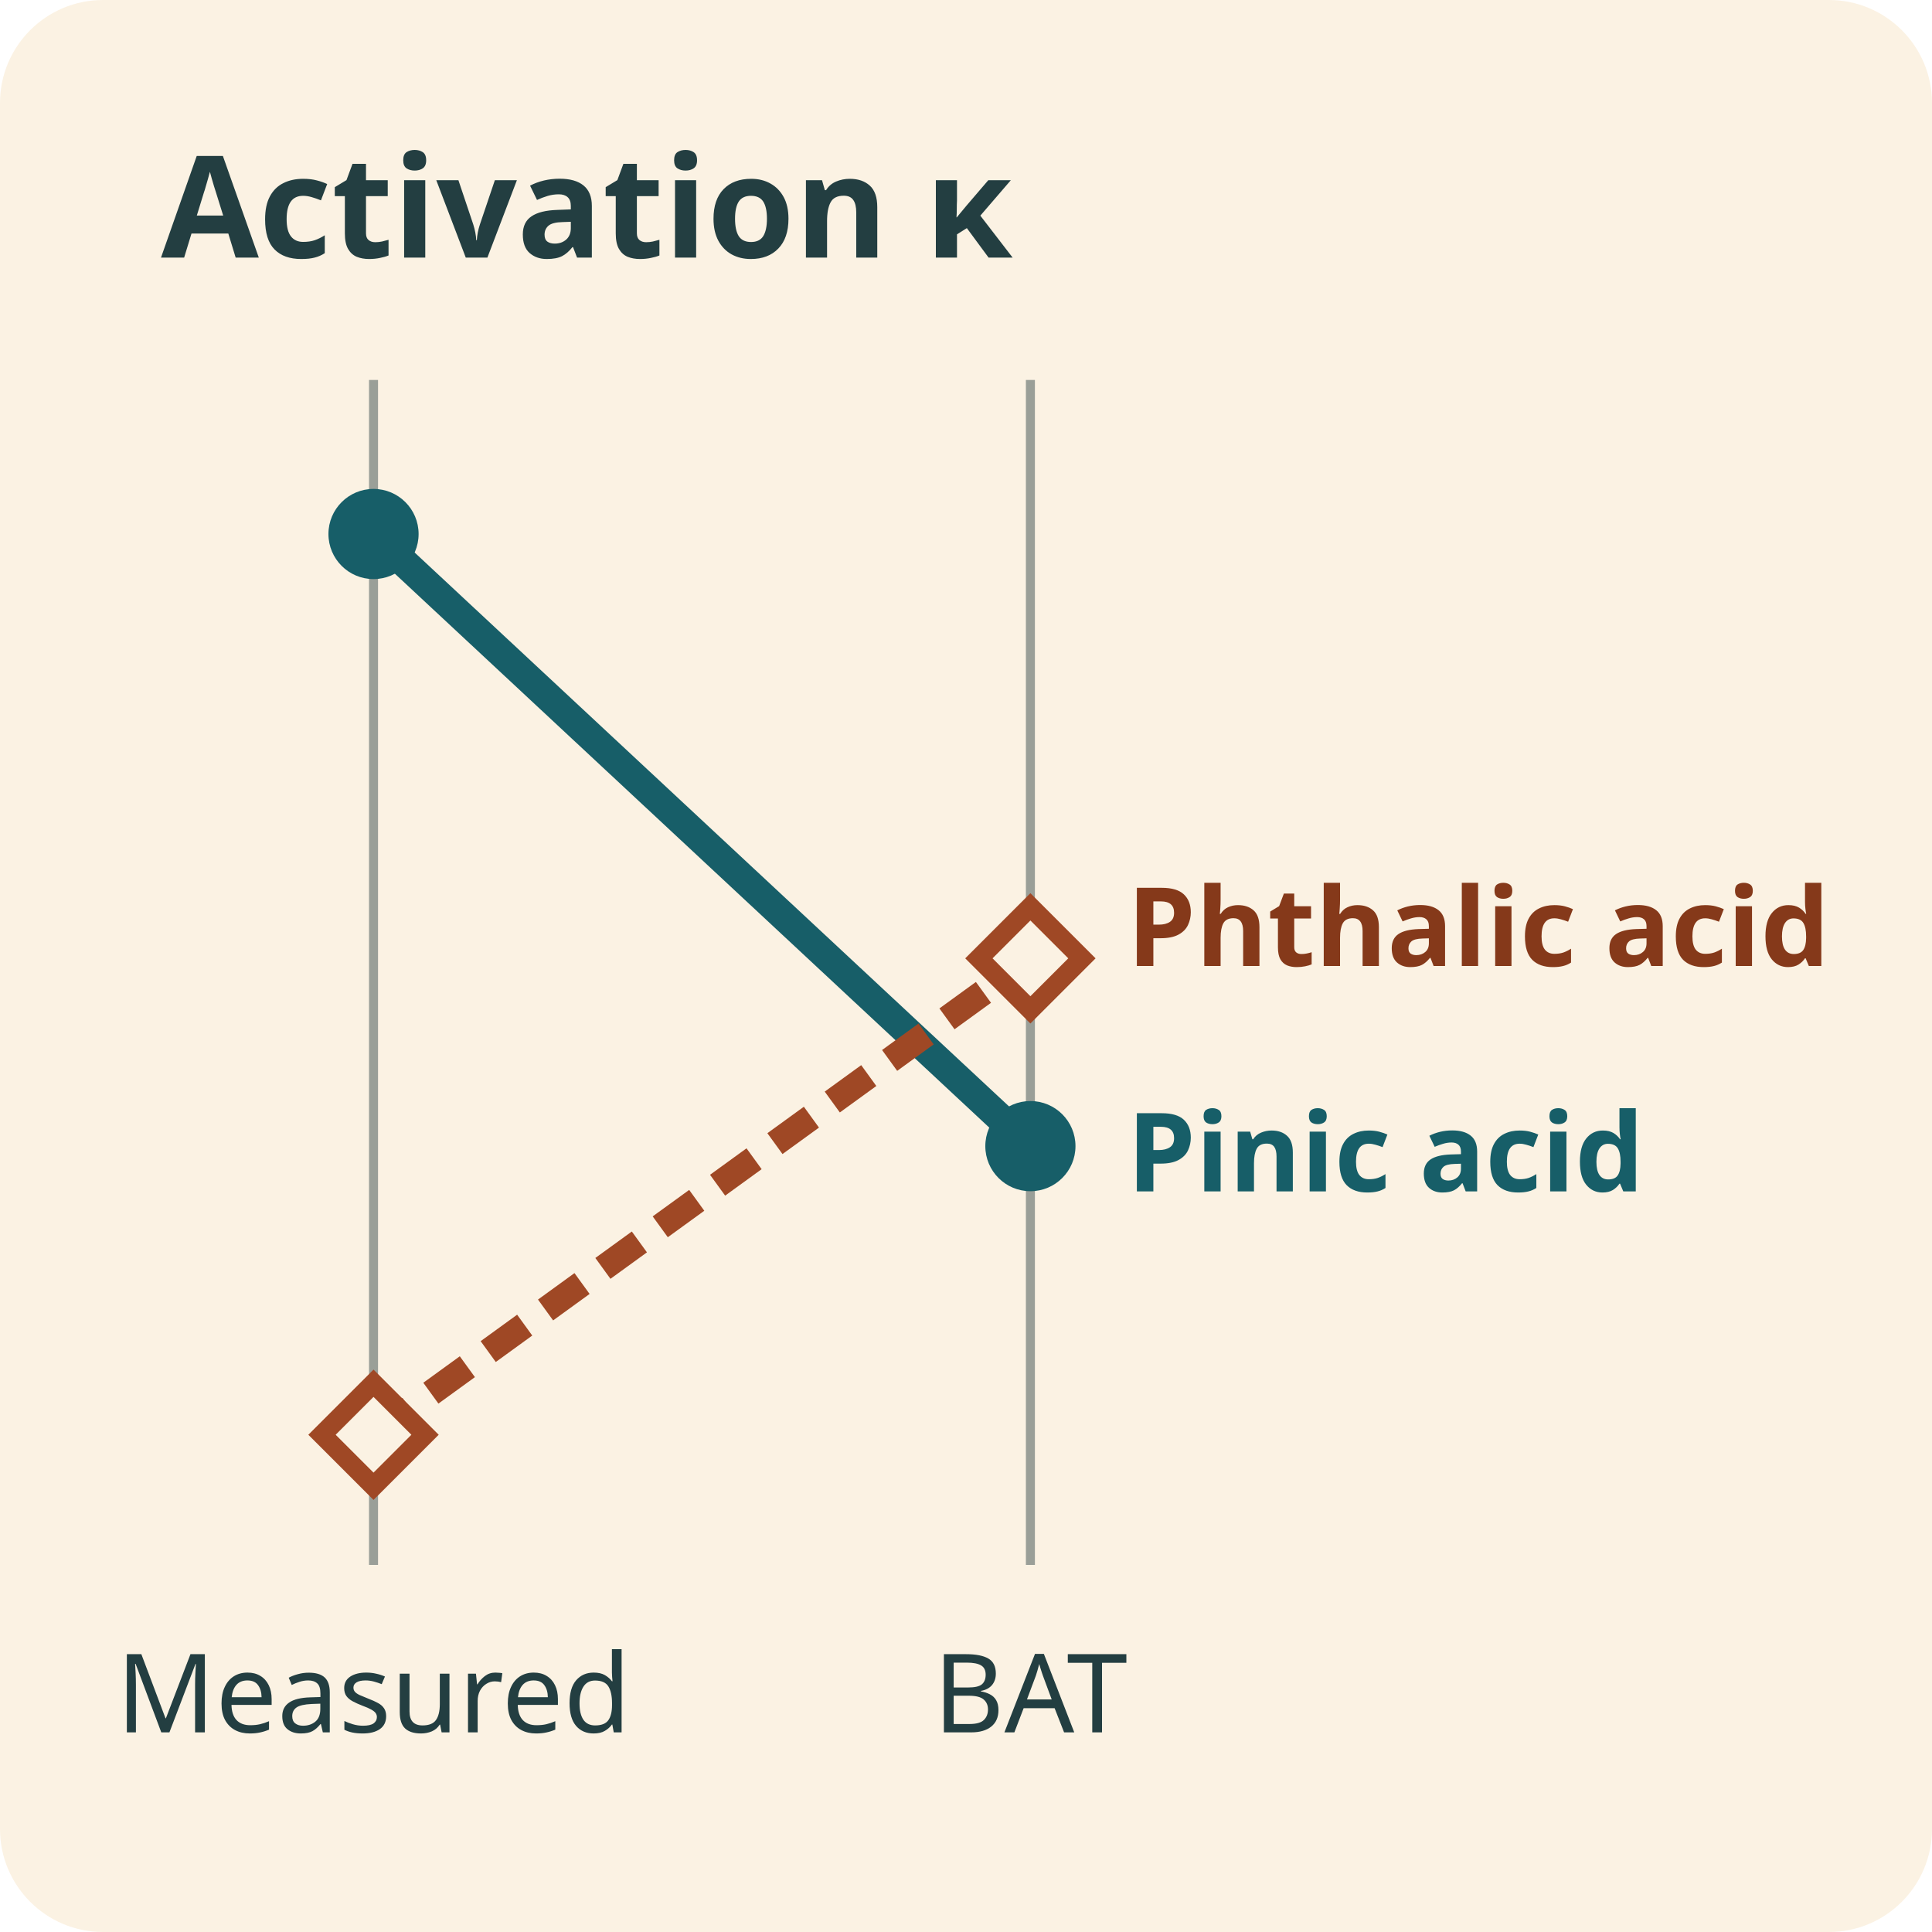
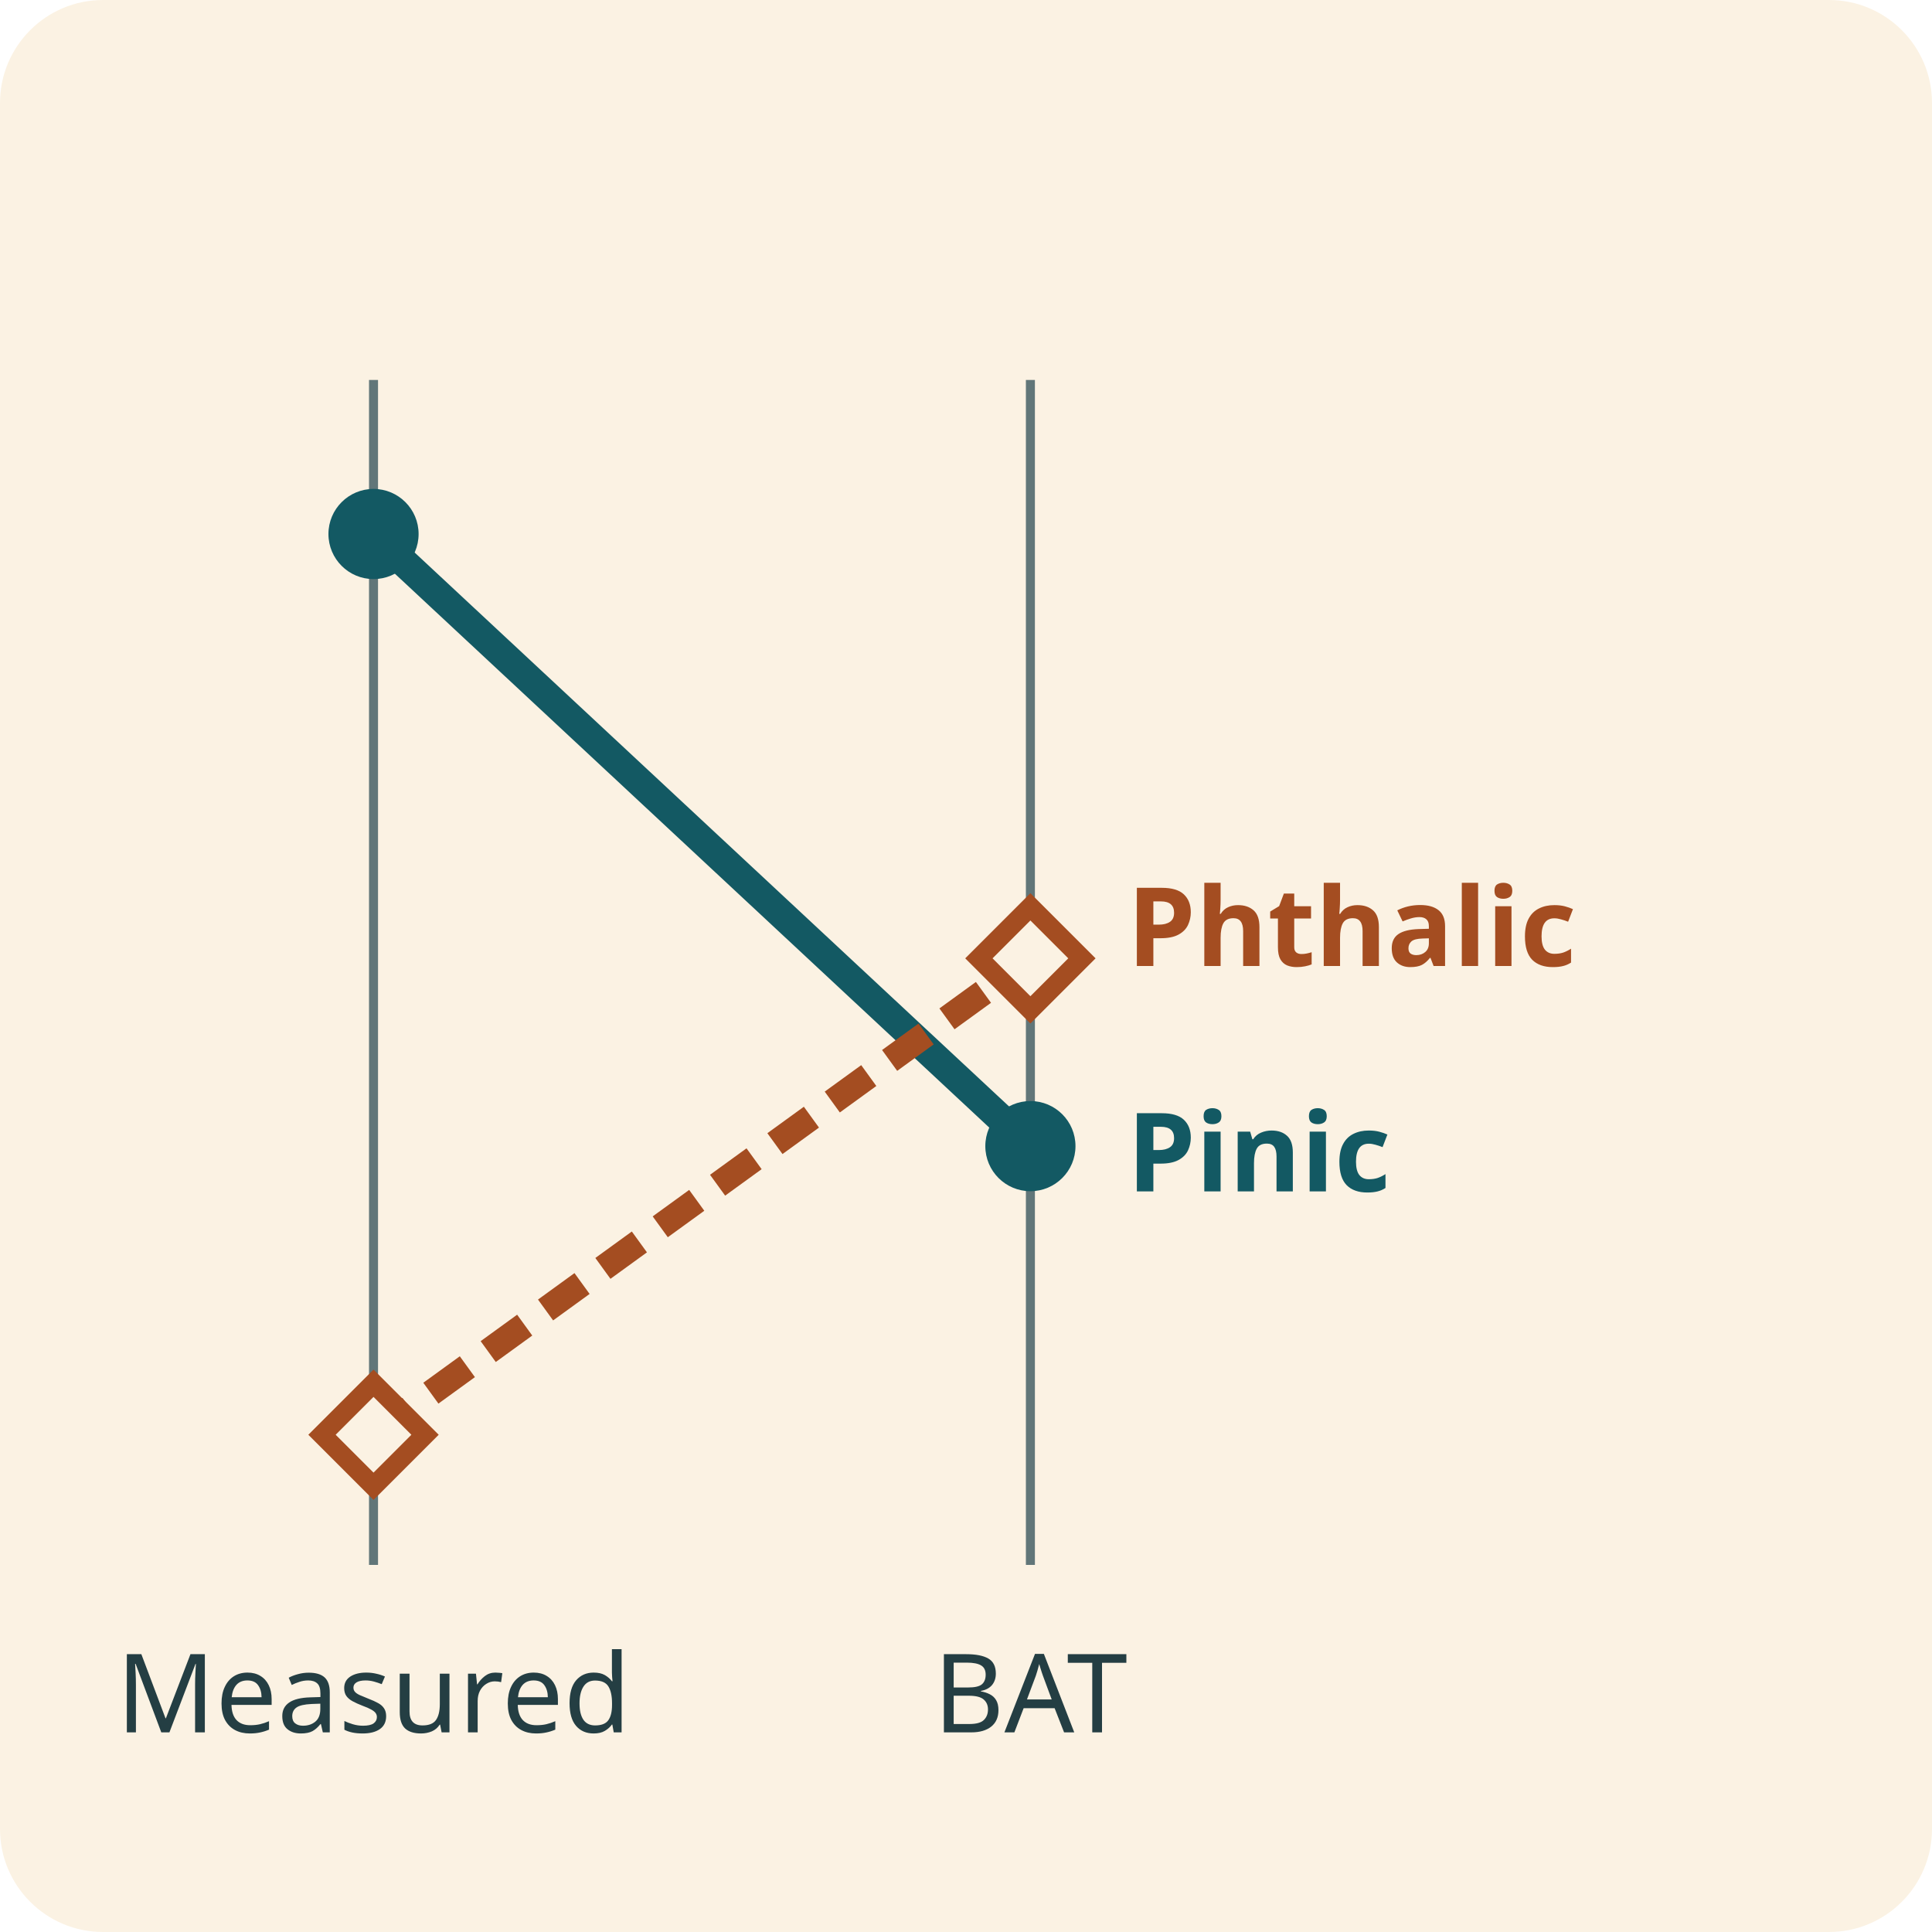
<svg xmlns="http://www.w3.org/2000/svg" width="3in" height="3in" viewBox="0 0 300 300" role="img" aria-labelledby="title desc">
  <rect width="300" height="300" rx="16" fill="#fbf2e3" />
-   <g font-family="sans-serif" fill="#233e41">
-     <text x="25" y="40" font-size="22" font-weight="bold">Activation κ</text>
-     <g fill="none" stroke="#9a9f98" stroke-width="1.4">
+   <g font-family="sans-serif" fill="#243e43">
+     <g fill="none" stroke="#617679" stroke-width="1.4">
      <path d="M58 59v184" />
      <path d="M160 59v184" />
    </g>
-     <path d="M58 82.92L160 177.97" fill="none" stroke="#175e68" stroke-width="4.5" />
-     <g fill="#175e68">
+     <path d="M58 82.92L160 177.97" fill="none" stroke="#135963" stroke-width="4.5" />
+     <g fill="#135963">
      <circle cx="58" cy="82.92" r="7" />
      <circle cx="160" cy="177.97" r="7" />
    </g>
-     <path d="M58 222.79L160 148.81" fill="none" stroke="#9f4825" stroke-width="4" stroke-dasharray="7 4" />
-     <g fill="#fbf2e3" stroke="#9f4825" stroke-width="3">
+     <path d="M58 222.79L160 148.81" fill="none" stroke="#a44d21" stroke-width="4" stroke-dasharray="7 4" />
+     <g fill="#fbf2e3" stroke="#a44d21" stroke-width="3">
      <path d="M58 214.79l8 8-8 8-8-8z" />
      <path d="M160 140.81l8 8-8 8-8-8z" />
    </g>
    <g font-weight="600" font-size="17">
-       <text x="175" y="150" fill="#85391a">Phthalic acid</text>
-       <text x="175" y="185" fill="#175e68">Pinic acid</text>
+       <text x="175" y="150" fill="#a44d21">Phthalic</text>
+       <text x="175" y="185" fill="#135963">Pinic</text>
    </g>
    <g text-anchor="middle" font-size="17">
      <text x="58" y="269">Measured</text>
      <text x="160" y="269">BAT</text>
    </g>
  </g>
</svg>
